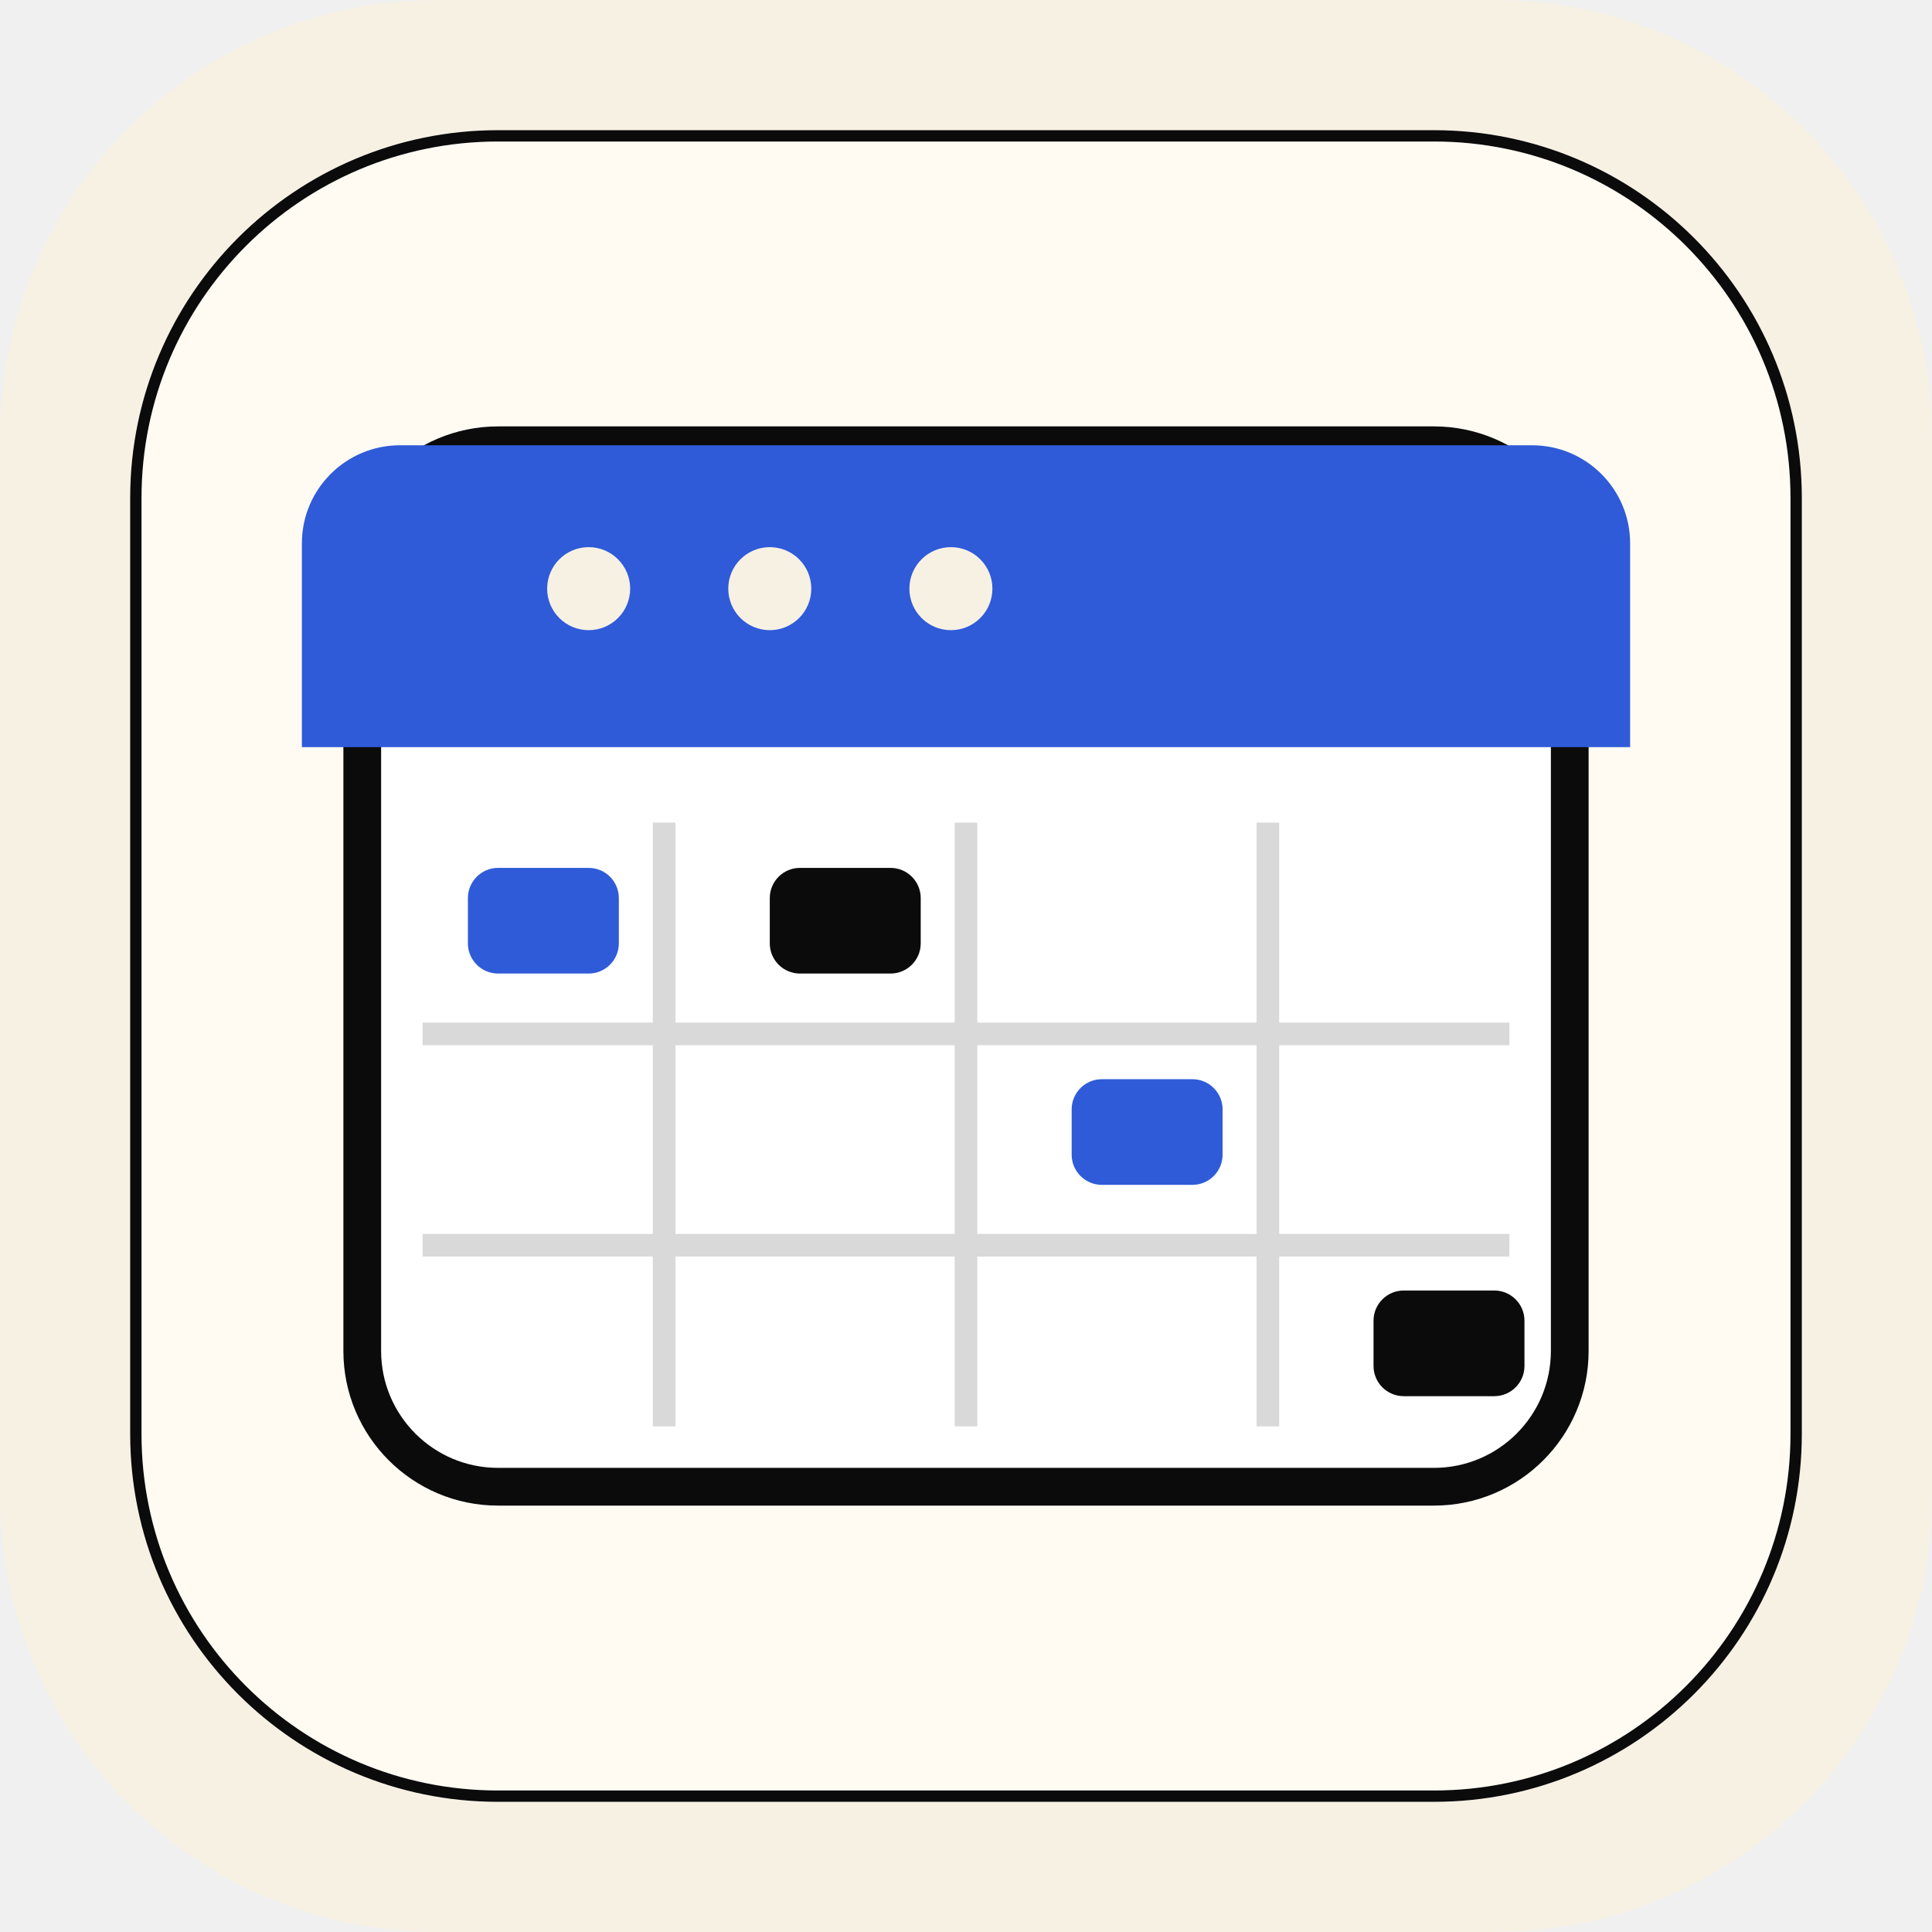
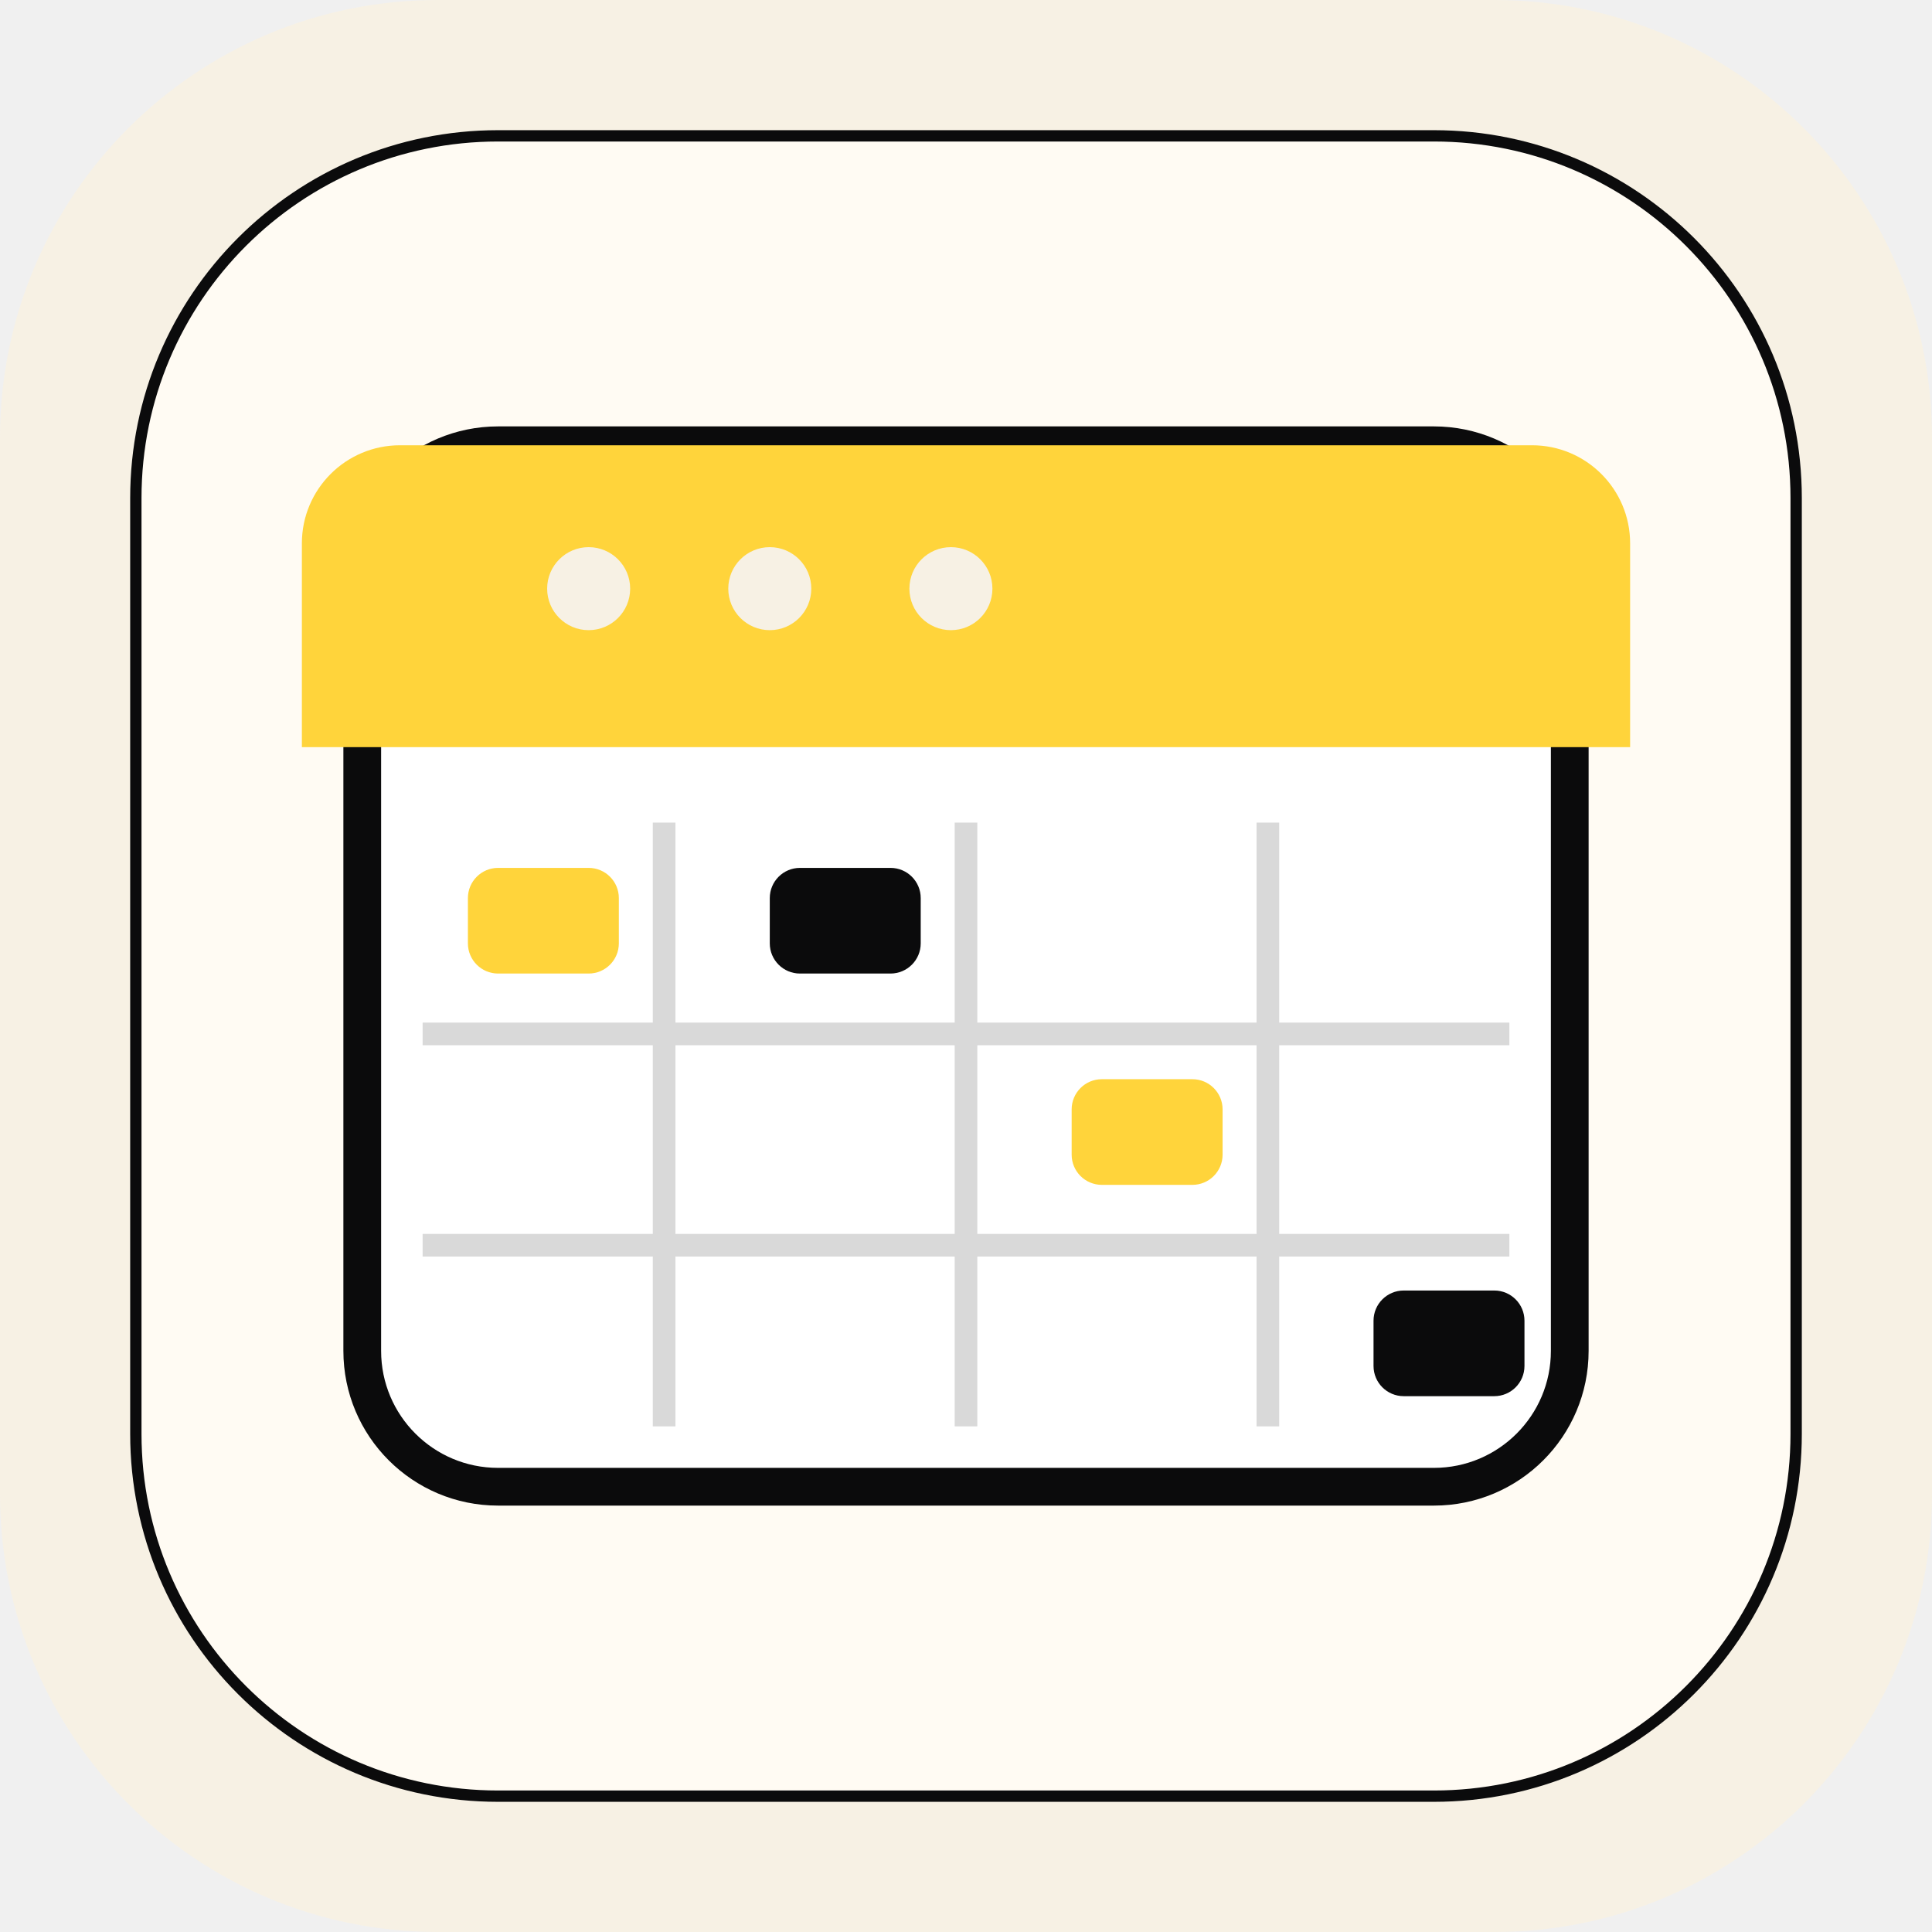
<svg xmlns="http://www.w3.org/2000/svg" width="512" height="512" viewBox="0 0 512 512" role="img" aria-labelledby="title">
  <rect width="512" height="512" rx="116" fill="#F7F1E4" />
  <rect x="36" y="36" width="440" height="440" rx="96" fill="#FFFBF3" stroke="#0B0B0C" stroke-width="3" />
  <rect x="96" y="118" width="320" height="276" rx="36" fill="#FFFFFF" stroke="#0B0B0C" stroke-width="10" />
-   <path d="M106 118h300a26 26 0 0 1 26 26v54H80v-54a26 26 0 0 1 26-26z" fill="#2F5BD8" />
+   <path d="M106 118h300a26 26 0 0 1 26 26v54H80v-54a26 26 0 0 1 26-26z" fill="#FFD43B" />
  <circle cx="156" cy="156" r="11" fill="#F7F1E4" />
  <circle cx="204" cy="156" r="11" fill="#F7F1E4" />
  <circle cx="252" cy="156" r="11" fill="#F7F1E4" />
  <g stroke="#0B0B0C" stroke-width="6" opacity="0.16" fill="none">
    <line x1="176" y1="218" x2="176" y2="378" />
    <line x1="256" y1="218" x2="256" y2="378" />
    <line x1="336" y1="218" x2="336" y2="378" />
    <line x1="112" y1="274" x2="400" y2="274" />
    <line x1="112" y1="330" x2="400" y2="330" />
  </g>
-   <rect x="124" y="230" width="40" height="28" rx="8" fill="#2F5BD8" />
+   <rect x="124" y="230" width="40" height="28" rx="8" fill="#FFD43B" />
  <rect x="204" y="230" width="40" height="28" rx="8" fill="#0B0B0C" />
-   <rect x="284" y="286" width="40" height="28" rx="8" fill="#2F5BD8" />
+   <rect x="284" y="286" width="40" height="28" rx="8" fill="#FFD43B" />
  <rect x="364" y="342" width="40" height="28" rx="8" fill="#0B0B0C" />
</svg>
